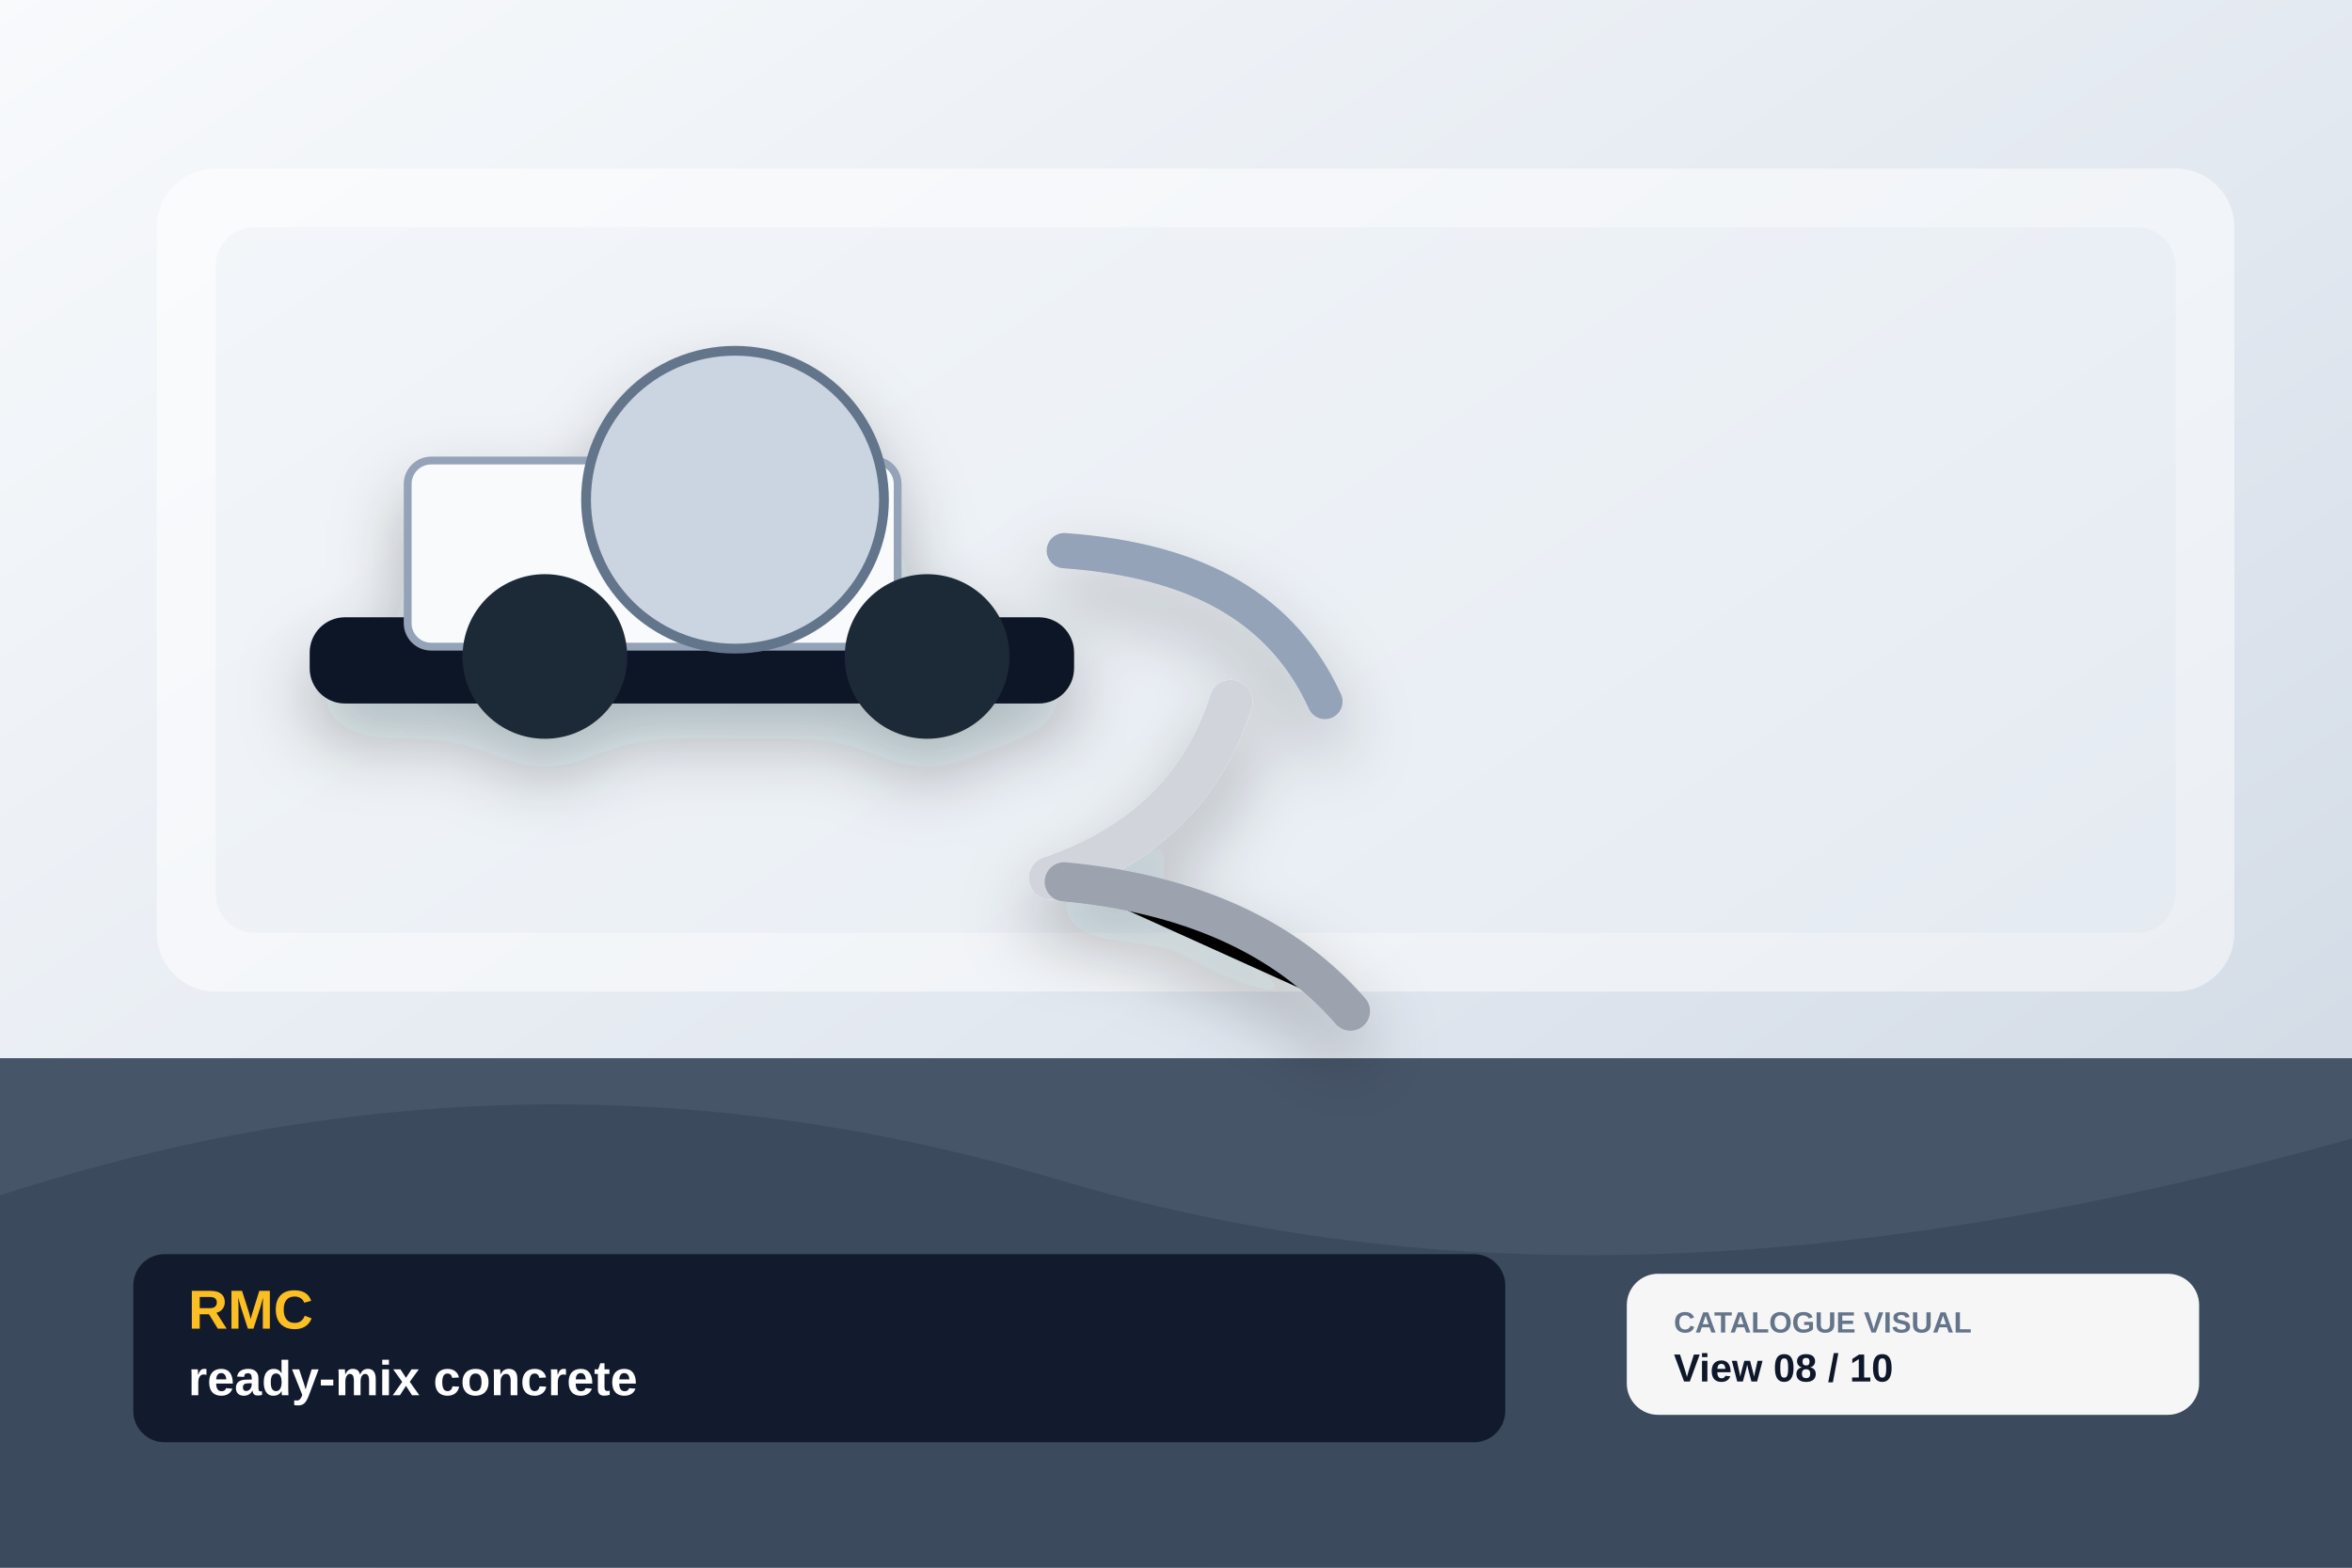
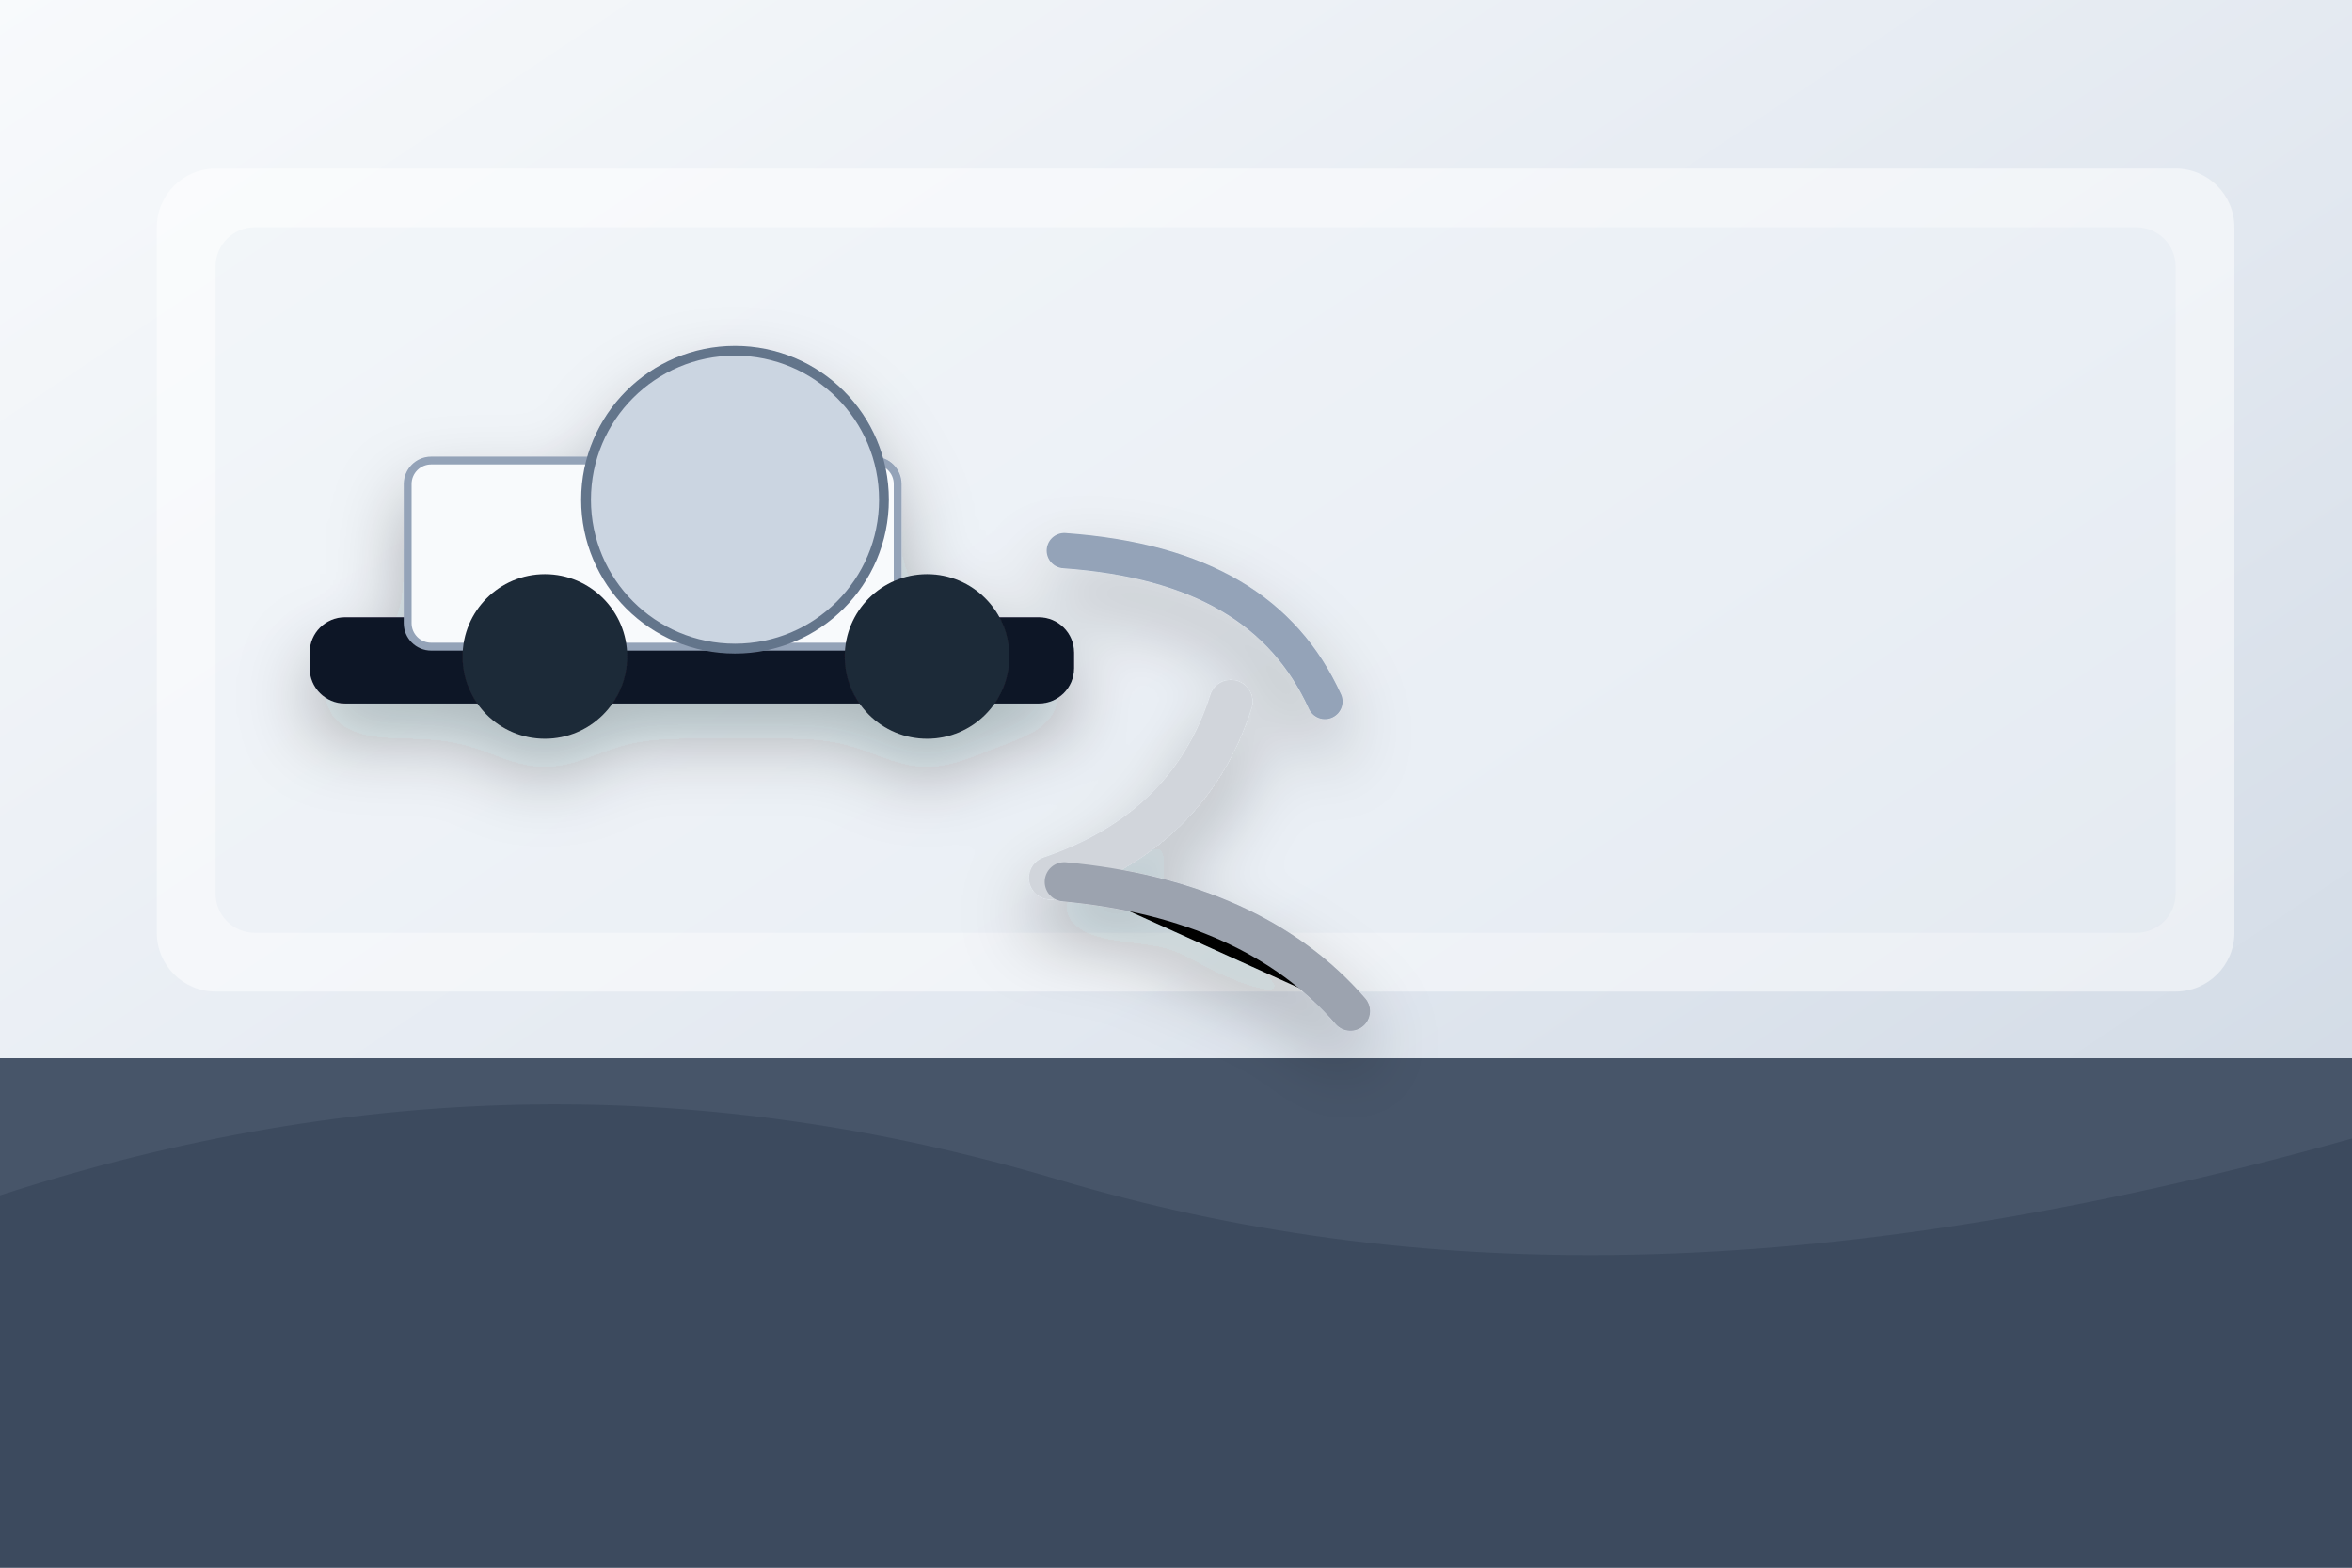
- <svg xmlns="http://www.w3.org/2000/svg" width="1200" height="800" viewBox="0 0 1200 800" role="img" aria-label="ready-mix concrete - catalogue view 8">
+ <svg xmlns="http://www.w3.org/2000/svg" width="1200" height="800" viewBox="0 0 1200 800" role="img" aria-label="Product catalogue visual 8">
  <defs>
    <linearGradient id="sky" x1="0" x2="1" y1="0" y2="1">
      <stop offset="0%" stop-color="#f8fafc" />
      <stop offset="55%" stop-color="#e2e8f0" />
      <stop offset="100%" stop-color="#cbd5e1" />
    </linearGradient>
    <linearGradient id="face" x1="0" x2="1" y1="0" y2="1">
      <stop offset="0%" stop-color="#e5e7eb" />
      <stop offset="55%" stop-color="#94a3b8" />
      <stop offset="100%" stop-color="#0f172a" />
    </linearGradient>
    <filter id="shadow" x="-20%" y="-20%" width="140%" height="140%">
      <feDropShadow dx="0" dy="18" stdDeviation="18" flood-color="#0f172a" flood-opacity=".28" />
    </filter>
  </defs>
  <rect width="1200" height="800" fill="url(#sky)" />
  <rect y="540" width="1200" height="260" fill="#475569" />
  <path d="M0 610c185-60 362-61 540-8s385 56 660-21v219H0z" fill="#334155" opacity=".55" />
  <g opacity=".5">
    <rect x="80" y="86" width="1060" height="420" rx="30" fill="#ffffff" />
    <rect x="110" y="116" width="1000" height="360" rx="20" fill="#f1f5f9" />
  </g>
  <g filter="url(#shadow)">
    <g transform="translate(88,130)">
      <rect x="70" y="185" width="390" height="44" rx="18" fill="#111827" />
      <rect x="120" y="105" width="250" height="95" rx="12" fill="#f8fafc" stroke="#94a3b8" stroke-width="4" />
      <circle cx="190" cy="205" r="42" fill="#1f2937" />
      <circle cx="385" cy="205" r="42" fill="#1f2937" />
      <circle cx="287" cy="125" r="76" fill="#cbd5e1" stroke="#64748b" stroke-width="5" />
      <path d="M455 151c70 5 112 31 133 77" stroke="#94a3b8" stroke-width="18" stroke-linecap="round" fill="none" />
      <path d="M540 228c-14 44-45 74-92 90" stroke="#d1d5db" stroke-width="22" stroke-linecap="round" fill="none" />
      <path d="M455 320c64 6 113 28 146 66" stroke="#9ca3af" stroke-width="20" stroke-linecap="round" />
    </g>
  </g>
-   <g transform="translate(68,640)">
-     <rect width="700" height="96" rx="16" fill="#0f172a" opacity=".94" />
-     <text x="28" y="38" font-family="Arial, sans-serif" font-size="28" font-weight="800" fill="#fbbf24">RMC</text>
-     <text x="28" y="72" font-family="Arial, sans-serif" font-size="25" font-weight="800" fill="#ffffff">ready-mix concrete</text>
-   </g>
-   <g transform="translate(830,650)">
-     <rect width="292" height="72" rx="16" fill="#ffffff" opacity=".95" />
-     <text x="24" y="30" font-family="Arial, sans-serif" font-size="15" font-weight="800" fill="#64748b">CATALOGUE VISUAL</text>
-     <text x="24" y="55" font-family="Arial, sans-serif" font-size="20" font-weight="900" fill="#0f172a">View 08 / 10</text>
-   </g>
</svg>
